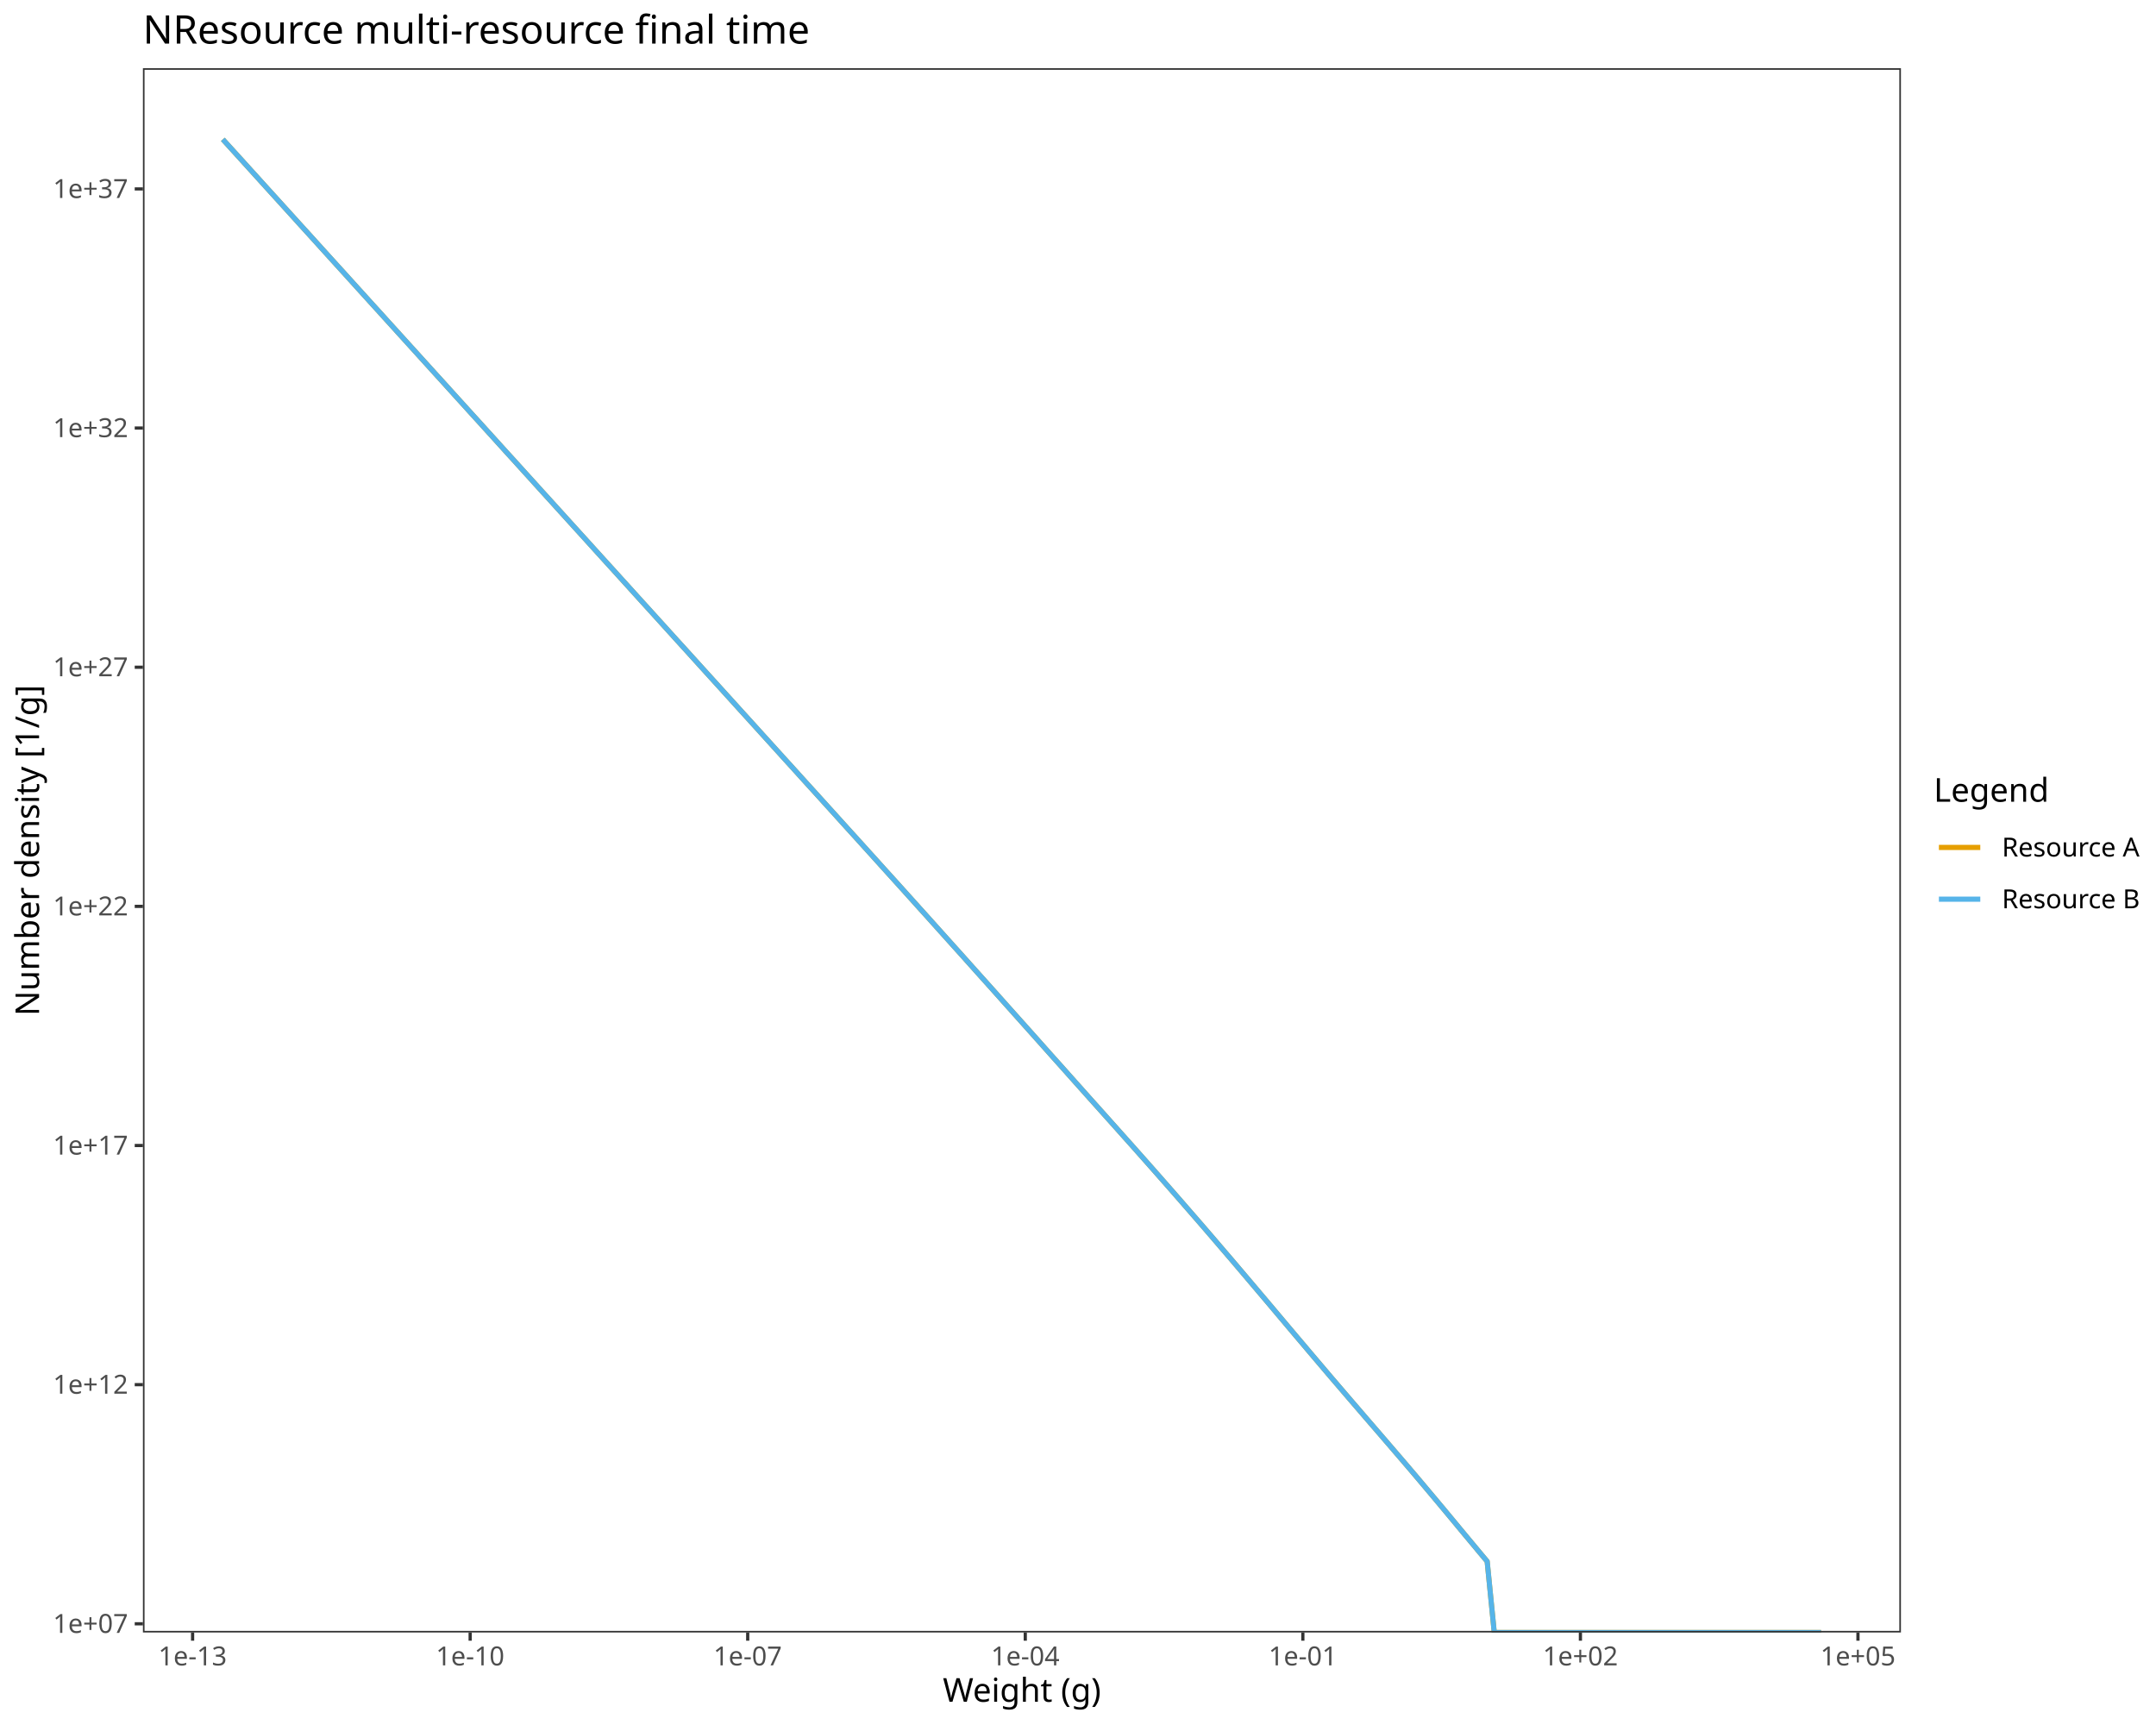
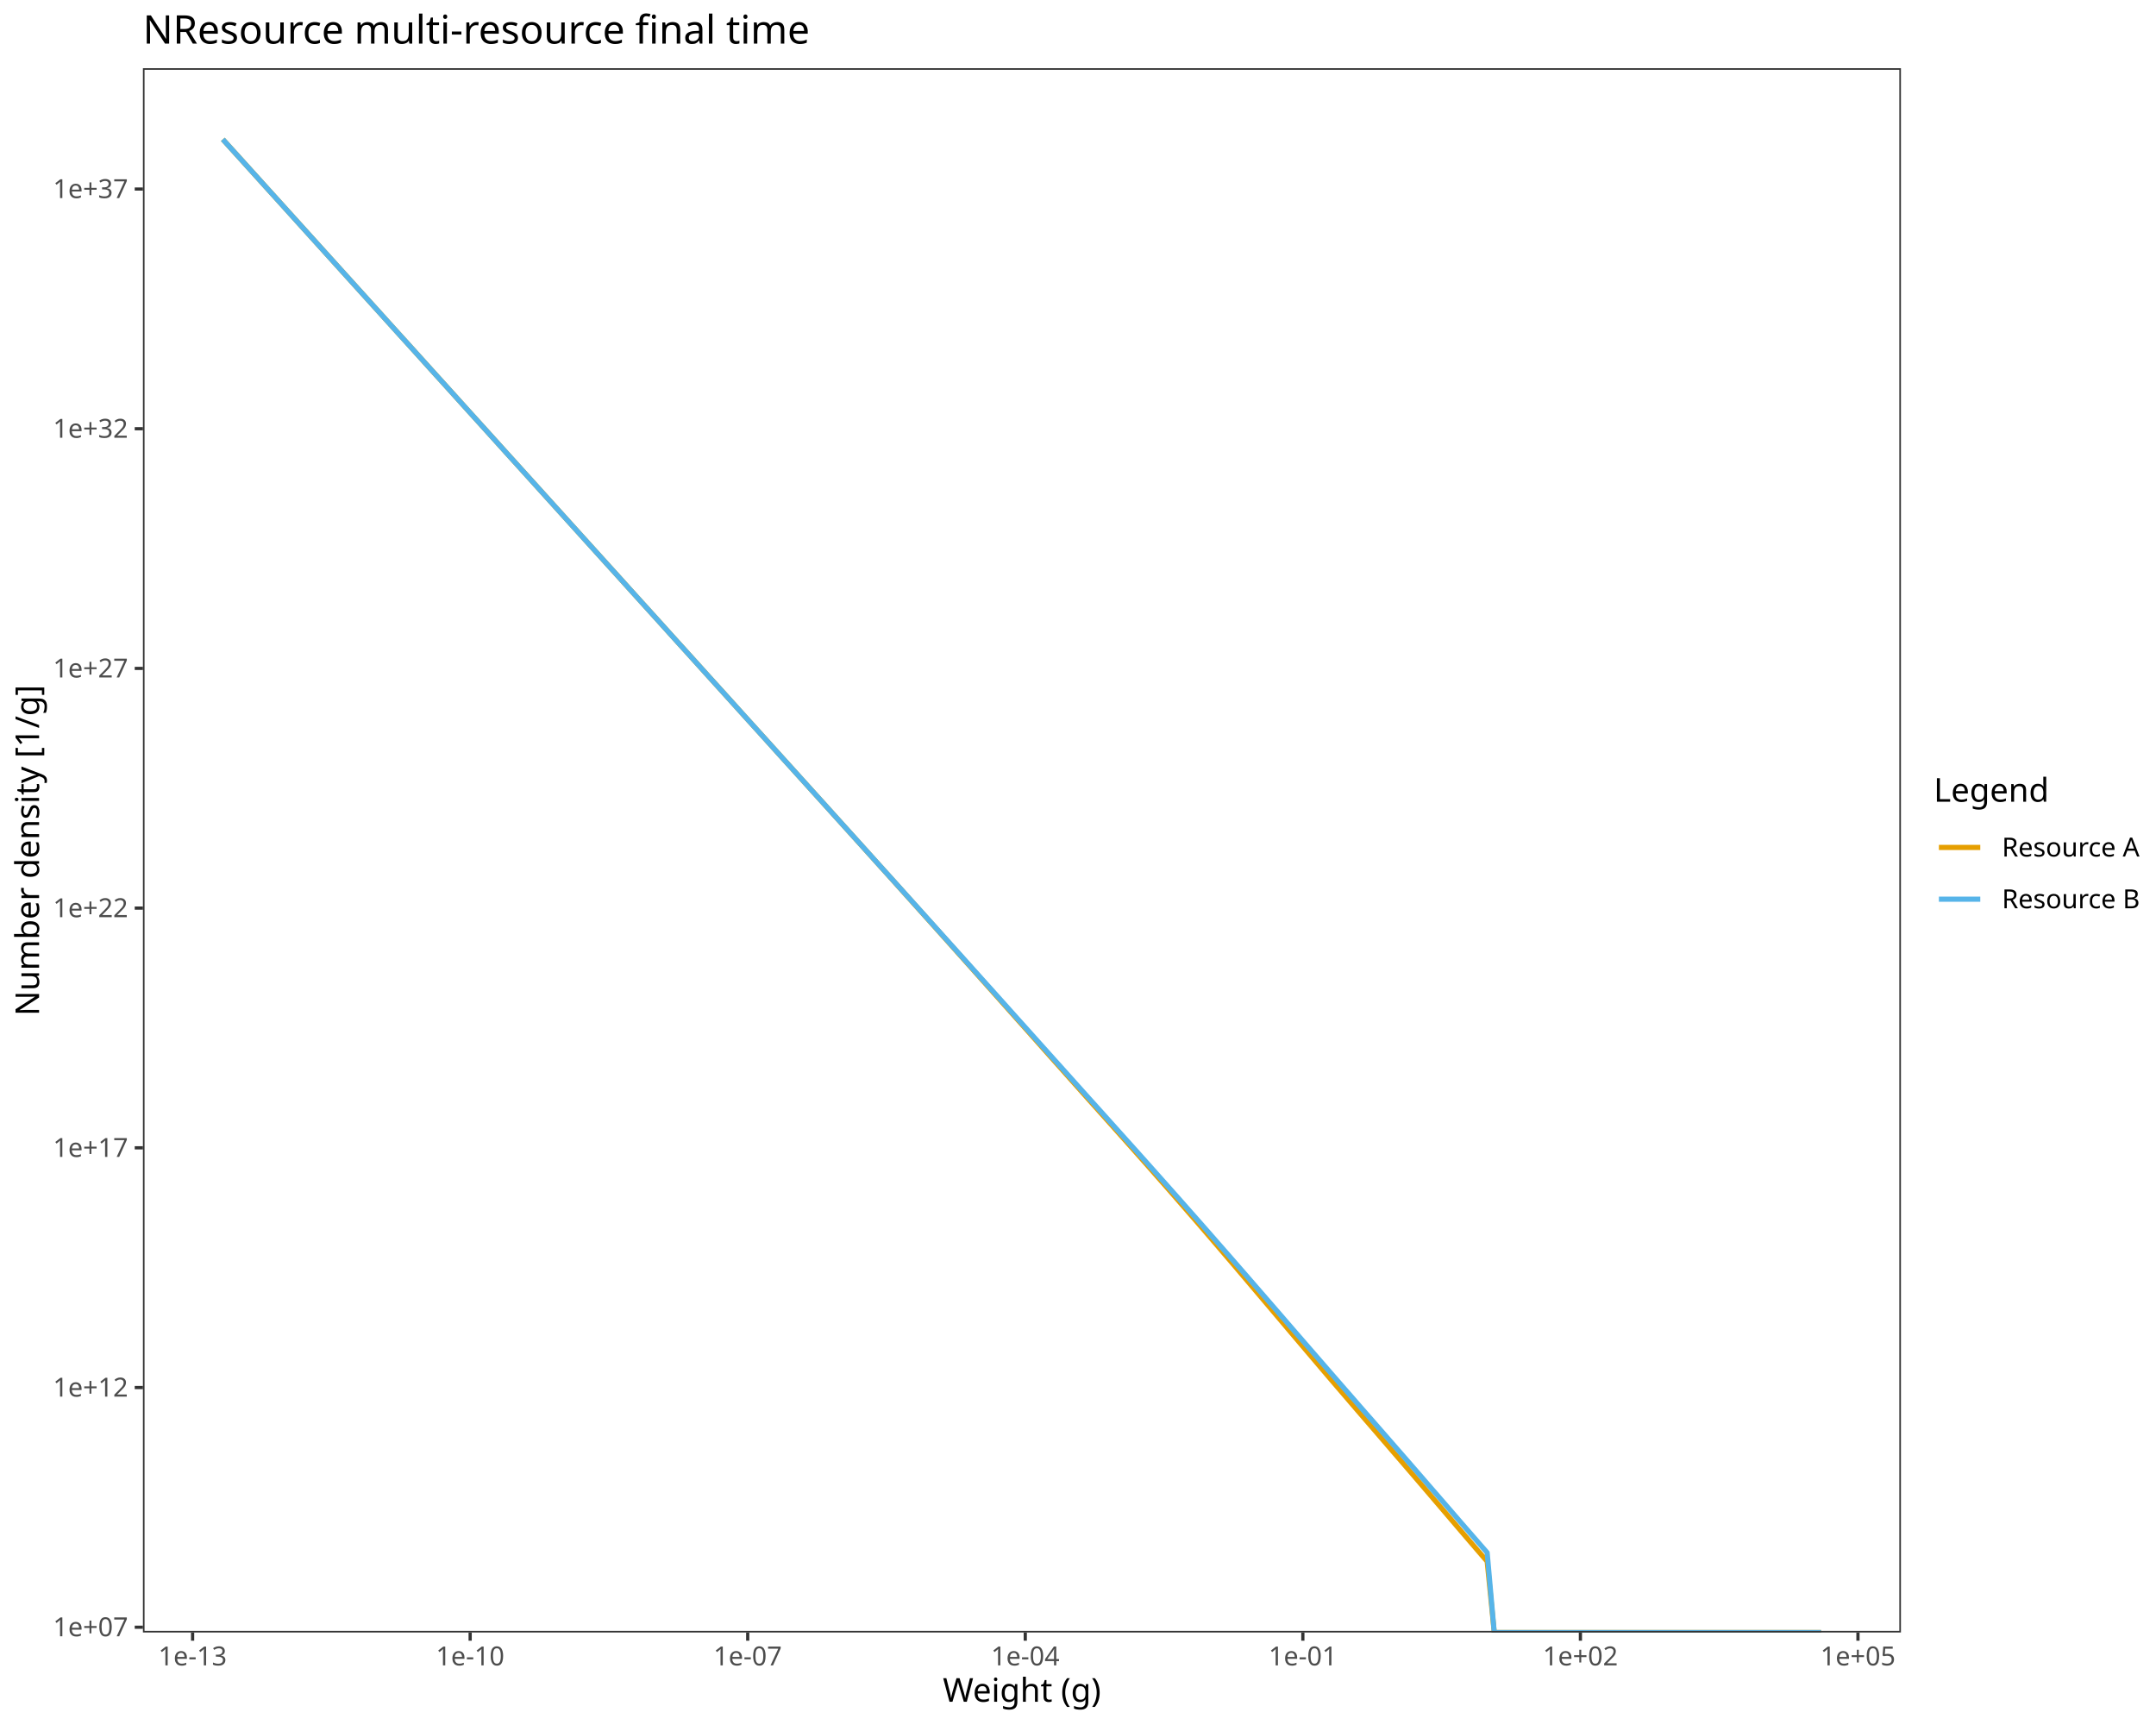
<svg xmlns="http://www.w3.org/2000/svg" class="svglite" data-engine-version="2.0" width="720.00pt" height="576.00pt" viewBox="0 0 720.00 576.00">
  <defs>
    <style type="text/css">
    .svglite line, .svglite polyline, .svglite polygon, .svglite path, .svglite rect, .svglite circle {
      fill: none;
      stroke: #000000;
      stroke-linecap: round;
      stroke-linejoin: round;
      stroke-miterlimit: 10.00;
    }
  </style>
  </defs>
  <rect width="100%" height="100%" style="stroke: none; fill: #FFFFFF;" />
  <defs>
    <clipPath id="cpMC4wMHw3MjAuMDB8MC4wMHw1NzYuMDA=">
      <rect x="0.00" y="0.00" width="720.00" height="576.00" />
    </clipPath>
  </defs>
  <g clip-path="url(#cpMC4wMHw3MjAuMDB8MC4wMHw1NzYuMDA=)">
    <rect x="0.00" y="0.00" width="720.00" height="576.00" style="stroke-width: 1.07; stroke: #FFFFFF; fill: #FFFFFF;" />
  </g>
  <defs>
    <clipPath id="cpNDcuNzN8NjM0LjgxfDIyLjc4fDU0NS4xMQ==">
      <rect x="47.73" y="22.78" width="587.09" height="522.33" />
    </clipPath>
  </defs>
  <g clip-path="url(#cpNDcuNzN8NjM0LjgxfDIyLjc4fDU0NS4xMQ==)">
    <rect x="47.73" y="22.78" width="587.09" height="522.33" style="stroke-width: 1.07; stroke: none; fill: #FFFFFF;" />
-     <polyline points="74.41,46.53 76.78,49.14 79.16,51.76 81.53,54.37 83.90,56.99 86.27,59.60 88.64,62.22 91.02,64.84 93.39,67.45 95.76,70.07 98.13,72.68 100.50,75.30 102.88,77.91 105.25,80.53 107.62,83.15 109.99,85.76 112.36,88.38 114.74,90.99 117.11,93.61 119.48,96.23 121.85,98.84 124.22,101.46 126.60,104.07 128.97,106.69 131.34,109.30 133.71,111.92 136.09,114.54 138.46,117.15 140.83,119.77 143.20,122.38 145.57,125.00 147.95,127.61 150.32,130.23 152.69,132.85 155.06,135.46 157.43,138.08 159.81,140.69 162.18,143.31 164.55,145.92 166.92,148.54 169.29,151.16 171.67,153.77 174.04,156.39 176.41,159.00 178.78,161.62 181.15,164.24 183.53,166.85 185.90,169.47 188.27,172.08 190.64,174.70 193.01,177.31 195.39,179.93 197.76,182.55 200.13,185.16 202.50,187.78 204.88,190.39 207.25,193.01 209.62,195.62 211.99,198.24 214.36,200.86 216.74,203.47 219.11,206.09 221.48,208.70 223.85,211.32 226.22,213.94 228.60,216.55 230.97,219.17 233.34,221.78 235.71,224.40 238.08,227.01 240.46,229.63 242.83,232.25 245.20,234.86 247.57,237.48 249.94,240.09 252.32,242.71 254.69,245.33 257.06,247.94 259.43,250.56 261.80,253.18 264.18,255.79 266.55,258.41 268.92,261.03 271.29,263.64 273.67,266.26 276.04,268.88 278.41,271.50 280.78,274.12 283.15,276.74 285.53,279.36 287.90,281.98 290.27,284.60 292.64,287.22 295.01,289.85 297.39,292.48 299.76,295.10 302.13,297.73 304.50,300.36 306.87,303.00 309.25,305.63 311.62,308.27 313.99,310.91 316.36,313.55 318.73,316.19 321.11,318.83 323.48,321.48 325.85,324.13 328.22,326.77 330.60,329.42 332.97,332.07 335.34,334.73 337.71,337.38 340.08,340.03 342.46,342.69 344.83,345.34 347.20,348.00 349.57,350.66 351.94,353.32 354.32,355.97 356.69,358.63 359.06,361.29 361.43,363.94 363.80,366.60 366.18,369.25 368.55,371.90 370.92,374.55 373.29,377.20 375.66,379.86 378.04,382.52 380.41,385.19 382.78,387.86 385.15,390.54 387.52,393.23 389.90,395.93 392.27,398.64 394.64,401.35 397.01,404.08 399.39,406.81 401.76,409.55 404.13,412.30 406.50,415.06 408.87,417.83 411.25,420.60 413.62,423.39 415.99,426.18 418.36,428.98 420.73,431.78 423.11,434.59 425.48,437.40 427.85,440.21 430.22,443.03 432.59,445.84 434.97,448.64 437.34,451.45 439.71,454.24 442.08,457.03 444.45,459.82 446.83,462.59 449.20,465.36 451.57,468.12 453.94,470.87 456.31,473.63 458.69,476.38 461.06,479.13 463.43,481.88 465.80,484.64 468.18,487.41 470.55,490.18 472.92,492.97 475.29,495.78 477.66,498.60 480.04,501.43 482.41,504.27 484.78,507.12 487.15,509.98 489.52,512.84 491.90,515.69 494.27,518.54 496.64,521.37 499.01,545.11 501.38,545.11 503.76,545.11 506.13,545.11 508.50,545.11 510.87,545.11 513.24,545.11 515.62,545.11 517.99,545.11 520.36,545.11 522.73,545.11 525.11,545.11 527.48,545.11 529.85,545.11 532.22,545.11 534.59,545.11 536.97,545.11 539.34,545.11 541.71,545.11 544.08,545.11 546.45,545.11 548.83,545.11 551.20,545.11 553.57,545.11 555.94,545.11 558.31,545.11 560.69,545.11 563.06,545.11 565.43,545.11 567.80,545.11 570.17,545.11 572.55,545.11 574.92,545.11 577.29,545.11 579.66,545.11 582.03,545.11 584.41,545.11 586.78,545.11 589.15,545.11 591.52,545.11 593.90,545.11 596.27,545.11 598.64,545.11 601.01,545.11 603.38,545.11 605.76,545.11 608.13,545.11 " style="stroke-width: 1.71; stroke: #E69F00; stroke-linecap: butt;" />
-     <polyline points="74.41,46.53 76.78,49.14 79.16,51.76 81.53,54.37 83.90,56.99 86.27,59.60 88.64,62.22 91.02,64.84 93.39,67.45 95.76,70.07 98.13,72.68 100.50,75.30 102.88,77.91 105.25,80.53 107.62,83.15 109.99,85.76 112.36,88.38 114.74,90.99 117.11,93.61 119.48,96.23 121.85,98.84 124.22,101.46 126.60,104.07 128.97,106.69 131.34,109.30 133.71,111.92 136.09,114.54 138.46,117.15 140.83,119.77 143.20,122.38 145.57,125.00 147.95,127.61 150.32,130.23 152.69,132.85 155.06,135.46 157.43,138.08 159.81,140.69 162.18,143.31 164.55,145.92 166.92,148.54 169.29,151.16 171.67,153.77 174.04,156.39 176.41,159.00 178.78,161.62 181.15,164.24 183.53,166.85 185.90,169.47 188.27,172.08 190.64,174.70 193.01,177.31 195.39,179.93 197.76,182.55 200.13,185.16 202.50,187.78 204.88,190.39 207.25,193.01 209.62,195.62 211.99,198.24 214.36,200.86 216.74,203.47 219.11,206.09 221.48,208.70 223.85,211.32 226.22,213.94 228.60,216.55 230.97,219.17 233.34,221.78 235.71,224.40 238.08,227.01 240.46,229.63 242.83,232.25 245.20,234.86 247.57,237.48 249.94,240.09 252.32,242.71 254.69,245.33 257.06,247.94 259.43,250.56 261.80,253.18 264.18,255.79 266.55,258.41 268.92,261.03 271.29,263.64 273.67,266.26 276.04,268.88 278.41,271.50 280.78,274.12 283.15,276.74 285.53,279.36 287.90,281.98 290.27,284.60 292.64,287.22 295.01,289.85 297.39,292.48 299.76,295.10 302.13,297.73 304.50,300.36 306.87,303.00 309.25,305.63 311.62,308.27 313.99,310.91 316.36,313.55 318.73,316.19 321.11,318.83 323.48,321.48 325.85,324.13 328.22,326.77 330.60,329.42 332.97,332.07 335.34,334.73 337.71,337.38 340.08,340.03 342.46,342.69 344.83,345.34 347.20,348.00 349.57,350.66 351.94,353.32 354.32,355.97 356.69,358.63 359.06,361.29 361.43,363.94 363.80,366.60 366.18,369.25 368.55,371.90 370.92,374.55 373.29,377.20 375.66,379.86 378.04,382.52 380.41,385.19 382.78,387.86 385.15,390.54 387.52,393.23 389.90,395.93 392.27,398.64 394.64,401.35 397.01,404.08 399.39,406.81 401.76,409.55 404.13,412.30 406.50,415.06 408.87,417.83 411.25,420.60 413.62,423.39 415.99,426.18 418.36,428.98 420.73,431.78 423.11,434.59 425.48,437.40 427.85,440.21 430.22,443.03 432.59,445.84 434.97,448.64 437.34,451.45 439.71,454.24 442.08,457.03 444.45,459.82 446.83,462.59 449.20,465.36 451.57,468.12 453.94,470.87 456.31,473.63 458.69,476.38 461.06,479.13 463.43,481.88 465.80,484.64 468.18,487.41 470.55,490.18 472.92,492.97 475.29,495.78 477.66,498.60 480.04,501.43 482.41,504.27 484.78,507.12 487.15,509.98 489.52,512.84 491.90,515.69 494.27,518.54 496.64,521.37 499.01,545.11 501.38,545.11 503.76,545.11 506.13,545.11 508.50,545.11 510.87,545.11 513.24,545.11 515.62,545.11 517.99,545.11 520.36,545.11 522.73,545.11 525.11,545.11 527.48,545.11 529.85,545.11 532.22,545.11 534.59,545.11 536.97,545.11 539.34,545.11 541.71,545.11 544.08,545.11 546.45,545.11 548.83,545.11 551.20,545.11 553.57,545.11 555.94,545.11 558.31,545.11 560.69,545.11 563.06,545.11 565.43,545.11 567.80,545.11 570.17,545.11 572.55,545.11 574.92,545.11 577.29,545.11 579.66,545.11 582.03,545.11 584.41,545.11 586.78,545.11 589.15,545.11 591.52,545.11 593.90,545.11 596.27,545.11 598.64,545.11 601.01,545.11 603.38,545.11 605.76,545.11 608.13,545.11 " style="stroke-width: 1.71; stroke: #56B4E9; stroke-linecap: butt;" />
+     <polyline points="74.41,46.53 76.78,49.15 79.16,51.77 81.53,54.39 83.90,57.01 86.27,59.63 88.64,62.26 91.02,64.88 93.39,67.50 95.76,70.12 98.13,72.74 100.50,75.36 102.88,77.99 105.25,80.61 107.62,83.23 109.99,85.85 112.36,88.47 114.74,91.10 117.11,93.72 119.48,96.34 121.85,98.96 124.22,101.58 126.60,104.20 128.97,106.83 131.34,109.45 133.71,112.07 136.09,114.69 138.46,117.31 140.83,119.93 143.20,122.56 145.57,125.18 147.95,127.80 150.32,130.42 152.69,133.04 155.06,135.67 157.43,138.29 159.81,140.91 162.18,143.53 164.55,146.15 166.92,148.77 169.29,151.40 171.67,154.02 174.04,156.64 176.41,159.26 178.78,161.88 181.15,164.50 183.53,167.13 185.90,169.75 188.27,172.37 190.64,174.99 193.01,177.61 195.39,180.24 197.76,182.86 200.13,185.48 202.50,188.10 204.88,190.72 207.25,193.34 209.62,195.97 211.99,198.59 214.36,201.21 216.74,203.83 219.11,206.45 221.48,209.07 223.85,211.70 226.22,214.32 228.60,216.94 230.97,219.56 233.34,222.18 235.71,224.81 238.08,227.43 240.46,230.05 242.83,232.67 245.20,235.29 247.57,237.92 249.94,240.54 252.32,243.16 254.69,245.78 257.06,248.40 259.43,251.03 261.80,253.65 264.18,256.27 266.55,258.90 268.92,261.52 271.29,264.14 273.67,266.77 276.04,269.39 278.41,272.02 280.78,274.64 283.15,277.27 285.53,279.90 287.90,282.53 290.27,285.16 292.64,287.79 295.01,290.42 297.39,293.05 299.76,295.69 302.13,298.33 304.50,300.97 306.87,303.61 309.25,306.26 311.62,308.90 313.99,311.55 316.36,314.20 318.73,316.85 321.11,319.51 323.48,322.16 325.85,324.82 328.22,327.48 330.60,330.14 332.97,332.80 335.34,335.46 337.71,338.12 340.08,340.78 342.46,343.44 344.83,346.11 347.20,348.77 349.57,351.44 351.94,354.10 354.32,356.76 356.69,359.43 359.06,362.08 361.43,364.74 363.80,367.40 366.18,370.05 368.55,372.70 370.92,375.35 373.29,378.01 375.66,380.66 378.04,383.33 380.41,386.00 382.78,388.67 385.15,391.36 387.52,394.05 389.90,396.75 392.27,399.46 394.64,402.18 397.01,404.91 399.39,407.64 401.76,410.39 404.13,413.14 406.50,415.90 408.87,418.68 411.25,421.45 413.62,424.24 415.99,427.03 418.36,429.83 420.73,432.63 423.11,435.43 425.48,438.24 427.85,441.04 430.22,443.85 432.59,446.65 434.97,449.45 437.34,452.24 439.71,455.03 442.08,457.82 444.45,460.60 446.83,463.37 449.20,466.13 451.57,468.90 453.94,471.65 456.31,474.40 458.69,477.15 461.06,479.90 463.43,482.65 465.80,485.41 468.18,488.16 470.55,490.92 472.92,493.68 475.29,496.45 477.66,499.22 480.04,502.00 482.41,504.78 484.78,507.55 487.15,510.33 489.52,513.10 491.90,515.87 494.27,518.63 496.64,521.37 499.01,545.11 501.38,545.11 503.76,545.11 506.13,545.11 508.50,545.11 510.87,545.11 513.24,545.11 515.62,545.11 517.99,545.11 520.36,545.11 522.73,545.11 525.11,545.11 527.48,545.11 529.85,545.11 532.22,545.11 534.59,545.11 536.97,545.11 539.34,545.11 541.71,545.11 544.08,545.11 546.45,545.11 548.83,545.11 551.20,545.11 553.57,545.11 555.94,545.11 558.31,545.11 560.69,545.11 563.06,545.11 565.43,545.11 567.80,545.11 570.17,545.11 572.55,545.11 574.92,545.11 577.29,545.11 579.66,545.11 582.03,545.11 584.41,545.11 586.78,545.11 589.15,545.11 591.52,545.11 593.90,545.11 596.27,545.11 598.64,545.11 601.01,545.11 603.38,545.11 605.76,545.11 608.13,545.11 " style="stroke-width: 1.71; stroke: #E69F00; stroke-linecap: butt;" />
+     <polyline points="74.41,46.53 76.78,49.15 79.16,51.77 81.53,54.39 83.90,57.01 86.27,59.63 88.64,62.26 91.02,64.88 93.39,67.50 95.76,70.12 98.13,72.74 100.50,75.36 102.88,77.99 105.25,80.61 107.62,83.23 109.99,85.85 112.36,88.47 114.74,91.10 117.11,93.72 119.48,96.34 121.85,98.96 124.22,101.58 126.60,104.20 128.97,106.83 131.34,109.45 133.71,112.07 136.09,114.69 138.46,117.31 140.83,119.93 143.20,122.56 145.57,125.18 147.95,127.80 150.32,130.42 152.69,133.04 155.06,135.67 157.43,138.29 159.81,140.91 162.18,143.53 164.55,146.15 166.92,148.77 169.29,151.40 171.67,154.02 174.04,156.64 176.41,159.26 178.78,161.88 181.15,164.50 183.53,167.13 185.90,169.75 188.27,172.37 190.64,174.99 193.01,177.61 195.39,180.24 197.76,182.86 200.13,185.48 202.50,188.10 204.88,190.72 207.25,193.34 209.62,195.97 211.99,198.59 214.36,201.21 216.74,203.83 219.11,206.45 221.48,209.07 223.85,211.70 226.22,214.32 228.60,216.94 230.97,219.56 233.34,222.18 235.71,224.81 238.08,227.43 240.46,230.05 242.83,232.67 245.20,235.29 247.57,237.91 249.94,240.54 252.32,243.16 254.69,245.78 257.06,248.40 259.43,251.02 261.80,253.65 264.18,256.27 266.55,258.89 268.92,261.51 271.29,264.14 273.67,266.76 276.04,269.38 278.41,272.01 280.78,274.63 283.15,277.25 285.53,279.88 287.90,282.50 290.27,285.13 292.64,287.76 295.01,290.38 297.39,293.01 299.76,295.64 302.13,298.27 304.50,300.90 306.87,303.53 309.25,306.17 311.62,308.80 313.99,311.44 316.36,314.07 318.73,316.71 321.11,319.35 323.48,321.99 325.85,324.63 328.22,327.27 330.60,329.91 332.97,332.55 335.34,335.19 337.71,337.84 340.08,340.48 342.46,343.12 344.83,345.77 347.20,348.41 349.57,351.05 351.94,353.70 354.32,356.34 356.69,358.98 359.06,361.63 361.43,364.27 363.80,366.91 366.18,369.54 368.55,372.18 370.92,374.82 373.29,377.46 375.66,380.10 378.04,382.75 380.41,385.39 382.78,388.04 385.15,390.70 387.52,393.36 389.90,396.03 392.27,398.70 394.64,401.37 397.01,404.06 399.39,406.74 401.76,409.43 404.13,412.13 406.50,414.84 408.87,417.54 411.25,420.26 413.62,422.98 415.99,425.70 418.36,428.43 420.73,431.16 423.11,433.90 425.48,436.63 427.85,439.37 430.22,442.11 432.59,444.85 434.97,447.59 437.34,450.32 439.71,453.05 442.08,455.78 444.45,458.51 446.83,461.24 449.20,463.96 451.57,466.67 453.94,469.39 456.31,472.10 458.69,474.81 461.06,477.53 463.43,480.24 465.80,482.96 468.18,485.68 470.55,488.40 472.92,491.13 475.29,493.86 477.66,496.60 480.04,499.33 482.41,502.07 484.78,504.81 487.15,507.55 489.52,510.28 491.90,513.01 494.27,515.73 496.64,518.44 499.01,545.11 501.38,545.11 503.76,545.11 506.13,545.11 508.50,545.11 510.87,545.11 513.24,545.11 515.62,545.11 517.99,545.11 520.36,545.11 522.73,545.11 525.11,545.11 527.48,545.11 529.85,545.11 532.22,545.11 534.59,545.11 536.97,545.11 539.34,545.11 541.71,545.11 544.08,545.11 546.45,545.11 548.83,545.11 551.20,545.11 553.57,545.11 555.94,545.11 558.31,545.11 560.69,545.11 563.06,545.11 565.43,545.11 567.80,545.11 570.17,545.11 572.55,545.11 574.92,545.11 577.29,545.11 579.66,545.11 582.03,545.11 584.41,545.11 586.78,545.11 589.15,545.11 591.52,545.11 593.90,545.11 596.27,545.11 598.64,545.11 601.01,545.11 603.38,545.11 605.76,545.11 608.13,545.11 " style="stroke-width: 1.71; stroke: #56B4E9; stroke-linecap: butt;" />
    <rect x="47.73" y="22.78" width="587.09" height="522.33" style="stroke-width: 1.07; stroke: #333333;" />
  </g>
  <g clip-path="url(#cpMC4wMHw3MjAuMDB8MC4wMHw1NzYuMDA=)">
-     <text x="42.79" y="545.24" text-anchor="end" style="font-size: 8.80px; fill: #4D4D4D; font-family: sans;" textLength="24.72px" lengthAdjust="spacingAndGlyphs">1e+07</text>
-     <text x="42.79" y="465.38" text-anchor="end" style="font-size: 8.80px; fill: #4D4D4D; font-family: sans;" textLength="24.72px" lengthAdjust="spacingAndGlyphs">1e+12</text>
-     <text x="42.79" y="385.53" text-anchor="end" style="font-size: 8.80px; fill: #4D4D4D; font-family: sans;" textLength="24.72px" lengthAdjust="spacingAndGlyphs">1e+17</text>
-     <text x="42.79" y="305.67" text-anchor="end" style="font-size: 8.80px; fill: #4D4D4D; font-family: sans;" textLength="24.72px" lengthAdjust="spacingAndGlyphs">1e+22</text>
-     <text x="42.79" y="225.82" text-anchor="end" style="font-size: 8.80px; fill: #4D4D4D; font-family: sans;" textLength="24.72px" lengthAdjust="spacingAndGlyphs">1e+27</text>
-     <text x="42.79" y="145.96" text-anchor="end" style="font-size: 8.80px; fill: #4D4D4D; font-family: sans;" textLength="24.72px" lengthAdjust="spacingAndGlyphs">1e+32</text>
-     <text x="42.79" y="66.11" text-anchor="end" style="font-size: 8.80px; fill: #4D4D4D; font-family: sans;" textLength="24.72px" lengthAdjust="spacingAndGlyphs">1e+37</text>
-     <polyline points="44.99,542.21 47.73,542.21 " style="stroke-width: 1.07; stroke: #333333; stroke-linecap: butt;" />
-     <polyline points="44.99,462.36 47.73,462.36 " style="stroke-width: 1.07; stroke: #333333; stroke-linecap: butt;" />
-     <polyline points="44.99,382.50 47.73,382.50 " style="stroke-width: 1.07; stroke: #333333; stroke-linecap: butt;" />
-     <polyline points="44.99,302.65 47.73,302.65 " style="stroke-width: 1.07; stroke: #333333; stroke-linecap: butt;" />
-     <polyline points="44.99,222.79 47.73,222.79 " style="stroke-width: 1.07; stroke: #333333; stroke-linecap: butt;" />
-     <polyline points="44.99,142.93 47.73,142.93 " style="stroke-width: 1.07; stroke: #333333; stroke-linecap: butt;" />
-     <polyline points="44.99,63.08 47.73,63.08 " style="stroke-width: 1.07; stroke: #333333; stroke-linecap: butt;" />
+     <text x="42.79" y="546.37" text-anchor="end" style="font-size: 8.80px; fill: #4D4D4D; font-family: sans;" textLength="24.72px" lengthAdjust="spacingAndGlyphs">1e+07</text>
+     <text x="42.79" y="466.34" text-anchor="end" style="font-size: 8.80px; fill: #4D4D4D; font-family: sans;" textLength="24.72px" lengthAdjust="spacingAndGlyphs">1e+12</text>
+     <text x="42.79" y="386.30" text-anchor="end" style="font-size: 8.80px; fill: #4D4D4D; font-family: sans;" textLength="24.72px" lengthAdjust="spacingAndGlyphs">1e+17</text>
+     <text x="42.79" y="306.26" text-anchor="end" style="font-size: 8.80px; fill: #4D4D4D; font-family: sans;" textLength="24.72px" lengthAdjust="spacingAndGlyphs">1e+22</text>
+     <text x="42.79" y="226.22" text-anchor="end" style="font-size: 8.80px; fill: #4D4D4D; font-family: sans;" textLength="24.72px" lengthAdjust="spacingAndGlyphs">1e+27</text>
+     <text x="42.79" y="146.18" text-anchor="end" style="font-size: 8.80px; fill: #4D4D4D; font-family: sans;" textLength="24.72px" lengthAdjust="spacingAndGlyphs">1e+32</text>
+     <text x="42.79" y="66.14" text-anchor="end" style="font-size: 8.80px; fill: #4D4D4D; font-family: sans;" textLength="24.72px" lengthAdjust="spacingAndGlyphs">1e+37</text>
+     <polyline points="44.99,543.35 47.73,543.35 " style="stroke-width: 1.07; stroke: #333333; stroke-linecap: butt;" />
+     <polyline points="44.99,463.31 47.73,463.31 " style="stroke-width: 1.07; stroke: #333333; stroke-linecap: butt;" />
+     <polyline points="44.99,383.27 47.73,383.27 " style="stroke-width: 1.07; stroke: #333333; stroke-linecap: butt;" />
+     <polyline points="44.99,303.23 47.73,303.23 " style="stroke-width: 1.07; stroke: #333333; stroke-linecap: butt;" />
+     <polyline points="44.99,223.19 47.73,223.19 " style="stroke-width: 1.07; stroke: #333333; stroke-linecap: butt;" />
+     <polyline points="44.99,143.15 47.73,143.15 " style="stroke-width: 1.07; stroke: #333333; stroke-linecap: butt;" />
+     <polyline points="44.99,63.12 47.73,63.12 " style="stroke-width: 1.07; stroke: #333333; stroke-linecap: butt;" />
    <polyline points="64.32,547.85 64.32,545.11 " style="stroke-width: 1.07; stroke: #333333; stroke-linecap: butt;" />
    <polyline points="157.01,547.85 157.01,545.11 " style="stroke-width: 1.07; stroke: #333333; stroke-linecap: butt;" />
    <polyline points="249.70,547.85 249.70,545.11 " style="stroke-width: 1.07; stroke: #333333; stroke-linecap: butt;" />
    <polyline points="342.39,547.85 342.39,545.11 " style="stroke-width: 1.07; stroke: #333333; stroke-linecap: butt;" />
    <polyline points="435.09,547.85 435.09,545.11 " style="stroke-width: 1.07; stroke: #333333; stroke-linecap: butt;" />
    <polyline points="527.78,547.85 527.78,545.11 " style="stroke-width: 1.07; stroke: #333333; stroke-linecap: butt;" />
    <polyline points="620.47,547.85 620.47,545.11 " style="stroke-width: 1.07; stroke: #333333; stroke-linecap: butt;" />
    <text x="64.32" y="556.10" text-anchor="middle" style="font-size: 8.80px; fill: #4D4D4D; font-family: sans;" textLength="22.51px" lengthAdjust="spacingAndGlyphs">1e-13</text>
    <text x="157.01" y="556.10" text-anchor="middle" style="font-size: 8.80px; fill: #4D4D4D; font-family: sans;" textLength="22.51px" lengthAdjust="spacingAndGlyphs">1e-10</text>
    <text x="249.70" y="556.10" text-anchor="middle" style="font-size: 8.80px; fill: #4D4D4D; font-family: sans;" textLength="22.51px" lengthAdjust="spacingAndGlyphs">1e-07</text>
    <text x="342.39" y="556.10" text-anchor="middle" style="font-size: 8.80px; fill: #4D4D4D; font-family: sans;" textLength="22.51px" lengthAdjust="spacingAndGlyphs">1e-04</text>
    <text x="435.09" y="556.10" text-anchor="middle" style="font-size: 8.80px; fill: #4D4D4D; font-family: sans;" textLength="22.51px" lengthAdjust="spacingAndGlyphs">1e-01</text>
    <text x="527.78" y="556.10" text-anchor="middle" style="font-size: 8.80px; fill: #4D4D4D; font-family: sans;" textLength="24.72px" lengthAdjust="spacingAndGlyphs">1e+02</text>
    <text x="620.47" y="556.10" text-anchor="middle" style="font-size: 8.80px; fill: #4D4D4D; font-family: sans;" textLength="24.72px" lengthAdjust="spacingAndGlyphs">1e+05</text>
    <text x="341.27" y="568.24" text-anchor="middle" style="font-size: 11.00px; font-family: sans;" textLength="50.73px" lengthAdjust="spacingAndGlyphs">Weight (g)</text>
    <text transform="translate(13.05,283.95) rotate(-90)" text-anchor="middle" style="font-size: 11.00px; font-family: sans;" textLength="101.51px" lengthAdjust="spacingAndGlyphs">Number density [1/g]</text>
    <rect x="645.77" y="259.00" width="68.75" height="49.89" style="stroke-width: 1.07; stroke: none; fill: #FFFFFF;" />
    <text x="645.77" y="267.71" style="font-size: 11.00px; font-family: sans;" textLength="36.71px" lengthAdjust="spacingAndGlyphs">Legend</text>
    <rect x="645.77" y="274.33" width="17.28" height="17.28" style="stroke-width: 1.07; stroke: none; fill: #FFFFFF;" />
    <line x1="647.50" y1="282.97" x2="661.32" y2="282.97" style="stroke-width: 1.71; stroke: #E69F00; stroke-linecap: butt;" />
    <rect x="645.77" y="291.61" width="17.28" height="17.28" style="stroke-width: 1.07; stroke: none; fill: #FFFFFF;" />
    <line x1="647.50" y1="300.25" x2="661.32" y2="300.25" style="stroke-width: 1.71; stroke: #56B4E9; stroke-linecap: butt;" />
    <text x="668.53" y="286.00" style="font-size: 8.80px; font-family: sans;" textLength="45.99px" lengthAdjust="spacingAndGlyphs">Resource A</text>
    <text x="668.53" y="303.28" style="font-size: 8.80px; font-family: sans;" textLength="45.99px" lengthAdjust="spacingAndGlyphs">Resource B</text>
    <text x="47.73" y="14.56" style="font-size: 13.20px; font-family: sans;" textLength="209.83px" lengthAdjust="spacingAndGlyphs">NResource multi-resource final time</text>
  </g>
</svg>
